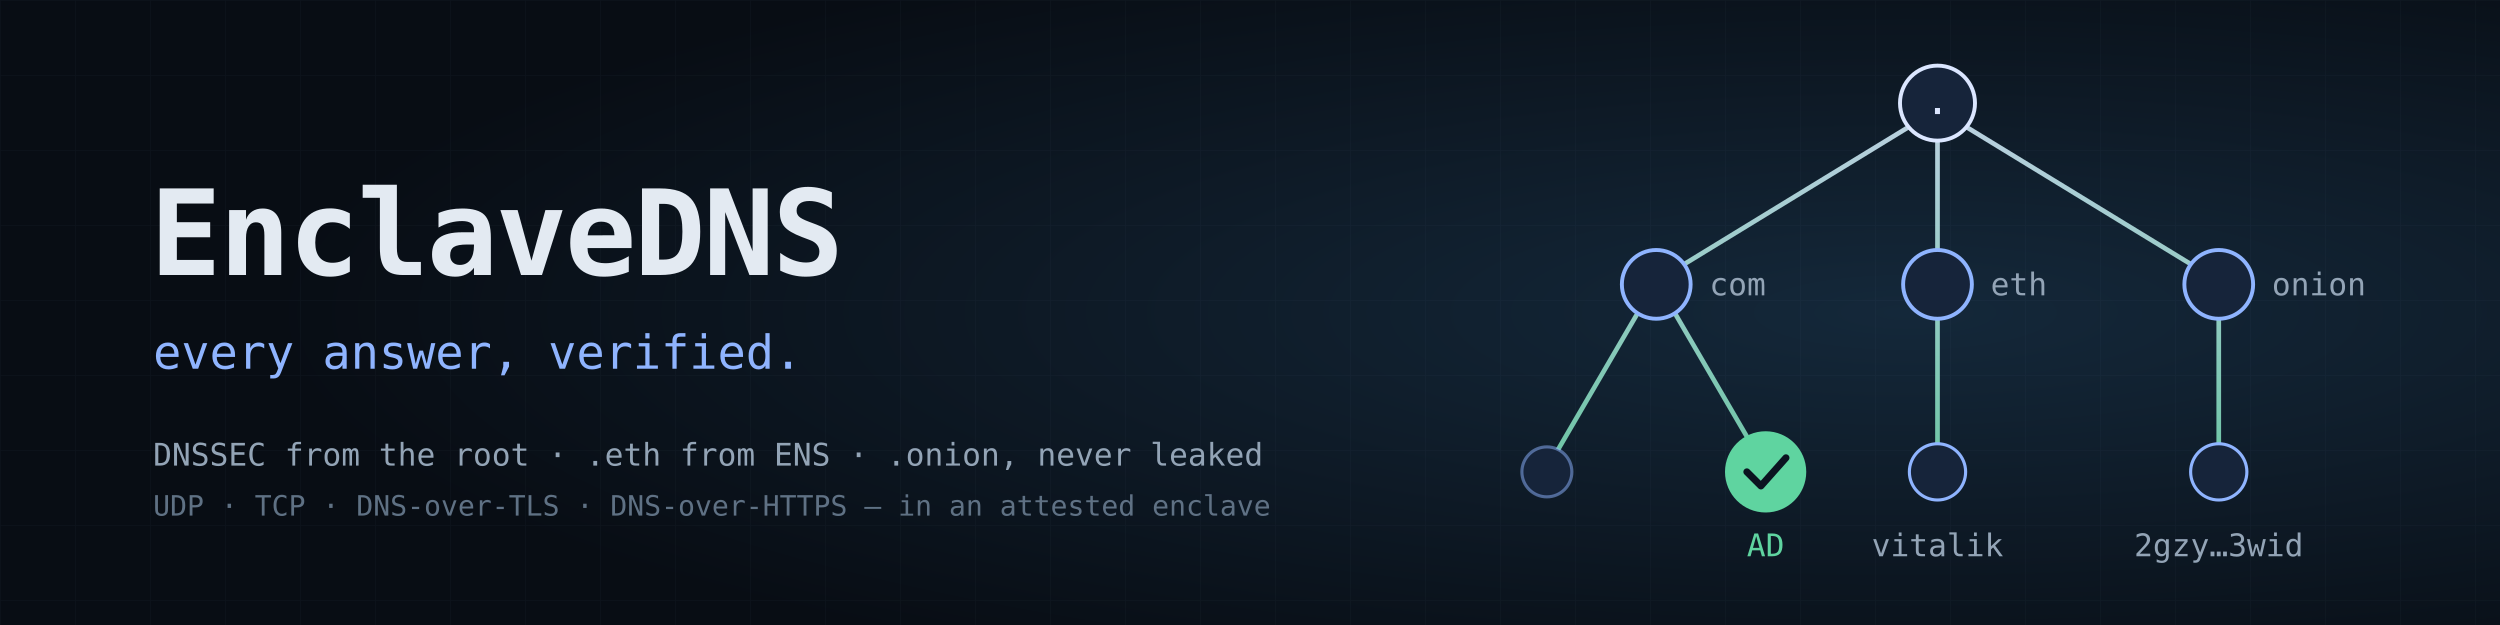
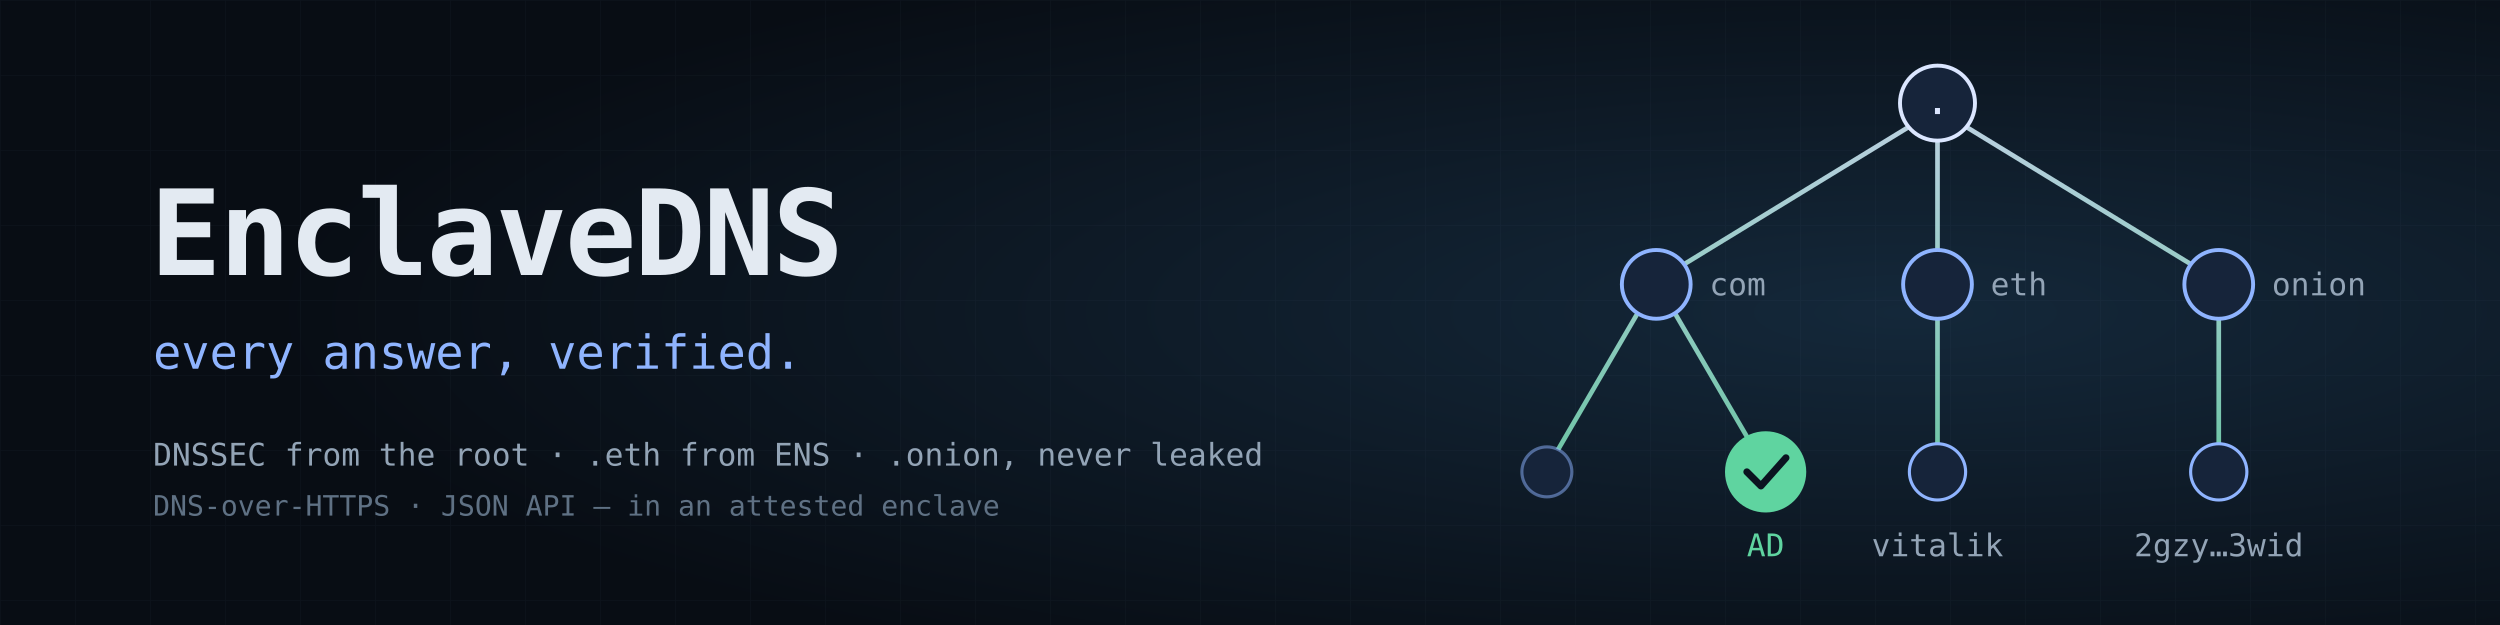
<svg xmlns="http://www.w3.org/2000/svg" viewBox="0 0 1600 400" role="img" aria-labelledby="title desc">
  <defs>
    <radialGradient id="ambient" cx="76%" cy="50%" r="65%">
      <stop offset="0" stop-color="#14283a" />
      <stop offset="1" stop-color="#080d14" />
    </radialGradient>
    <pattern id="grid" width="48" height="48" patternUnits="userSpaceOnUse">
      <path d="M48 0 H0 V48" fill="none" stroke="#8fb4ff" stroke-opacity=".035" />
    </pattern>
    <linearGradient id="sig" x1="0" y1="40" x2="0" y2="360" gradientUnits="userSpaceOnUse">
      <stop offset="0" stop-color="#dbe6ff" stop-opacity=".9" />
      <stop offset="1" stop-color="#5fd4a0" stop-opacity=".9" />
    </linearGradient>
  </defs>
  <rect width="1600" height="400" fill="url(#ambient)" />
  <rect width="1600" height="400" fill="url(#grid)" />
  <g font-family="ui-monospace, SFMono-Regular, Menlo, Consolas, monospace">
    <text x="96" y="176" fill="#e3eaf2" font-size="76" font-weight="700" letter-spacing="-1.5">EnclaveDNS</text>
    <text x="98" y="236" fill="#8fb4ff" font-size="30">every answer, verified.</text>
    <text x="98" y="298" fill="#93a4b6" font-size="20">DNSSEC from the root · .eth from ENS · .onion, never leaked</text>
-     <text x="98" y="330" fill="#5f7184" font-size="18">UDP · TCP · DNS-over-TLS · DNS-over-HTTPS — in an attested enclave</text>
+     <text x="98" y="330" fill="#5f7184" font-size="18">DNS-over-HTTPS · JSON API — in an attested enclave</text>
  </g>
  <g fill="none" stroke="url(#sig)" stroke-width="3" stroke-linecap="round">
    <path d="M1240 70 L1060 180" />
    <path d="M1240 70 L1240 180" />
    <path d="M1240 70 L1420 180" />
    <path d="M1060 180 L990 300" />
    <path d="M1060 180 L1130 300" />
    <path d="M1240 180 L1240 300" />
    <path d="M1420 180 L1420 300" />
  </g>
  <g font-family="ui-monospace, SFMono-Regular, Menlo, Consolas, monospace" font-size="20" text-anchor="middle">
    <circle cx="1240" cy="66" r="24" fill="#16243a" stroke="#dbe6ff" stroke-width="2.5" />
    <text x="1240" y="73" fill="#dbe6ff" font-size="26">.</text>
    <circle cx="1060" cy="182" r="22" fill="#16243a" stroke="#8fb4ff" stroke-width="2.5" />
    <text x="1094" y="189" fill="#93a4b6" text-anchor="start">com</text>
    <circle cx="1240" cy="182" r="22" fill="#16243a" stroke="#8fb4ff" stroke-width="2.5" />
    <text x="1274" y="189" fill="#93a4b6" text-anchor="start">eth</text>
    <circle cx="1420" cy="182" r="22" fill="#16243a" stroke="#8fb4ff" stroke-width="2.5" />
    <text x="1454" y="189" fill="#93a4b6" text-anchor="start">onion</text>
    <circle cx="990" cy="302" r="16" fill="#16243a" stroke="#8fb4ff" stroke-opacity=".5" stroke-width="2" />
    <circle cx="1130" cy="302" r="26" fill="#5fd4a0" />
    <path d="M1118 302 L1127 311 L1143 293" fill="none" stroke="#0b1320" stroke-width="4.5" stroke-linecap="round" stroke-linejoin="round" />
    <circle cx="1240" cy="302" r="18" fill="#16243a" stroke="#8fb4ff" stroke-width="2" />
    <circle cx="1420" cy="302" r="18" fill="#16243a" stroke="#8fb4ff" stroke-width="2" />
    <text x="1130" y="356" fill="#5fd4a0">AD</text>
    <text x="1240" y="356" fill="#93a4b6">vitalik</text>
    <text x="1420" y="356" fill="#93a4b6">2gzy…3wid</text>
  </g>
</svg>
